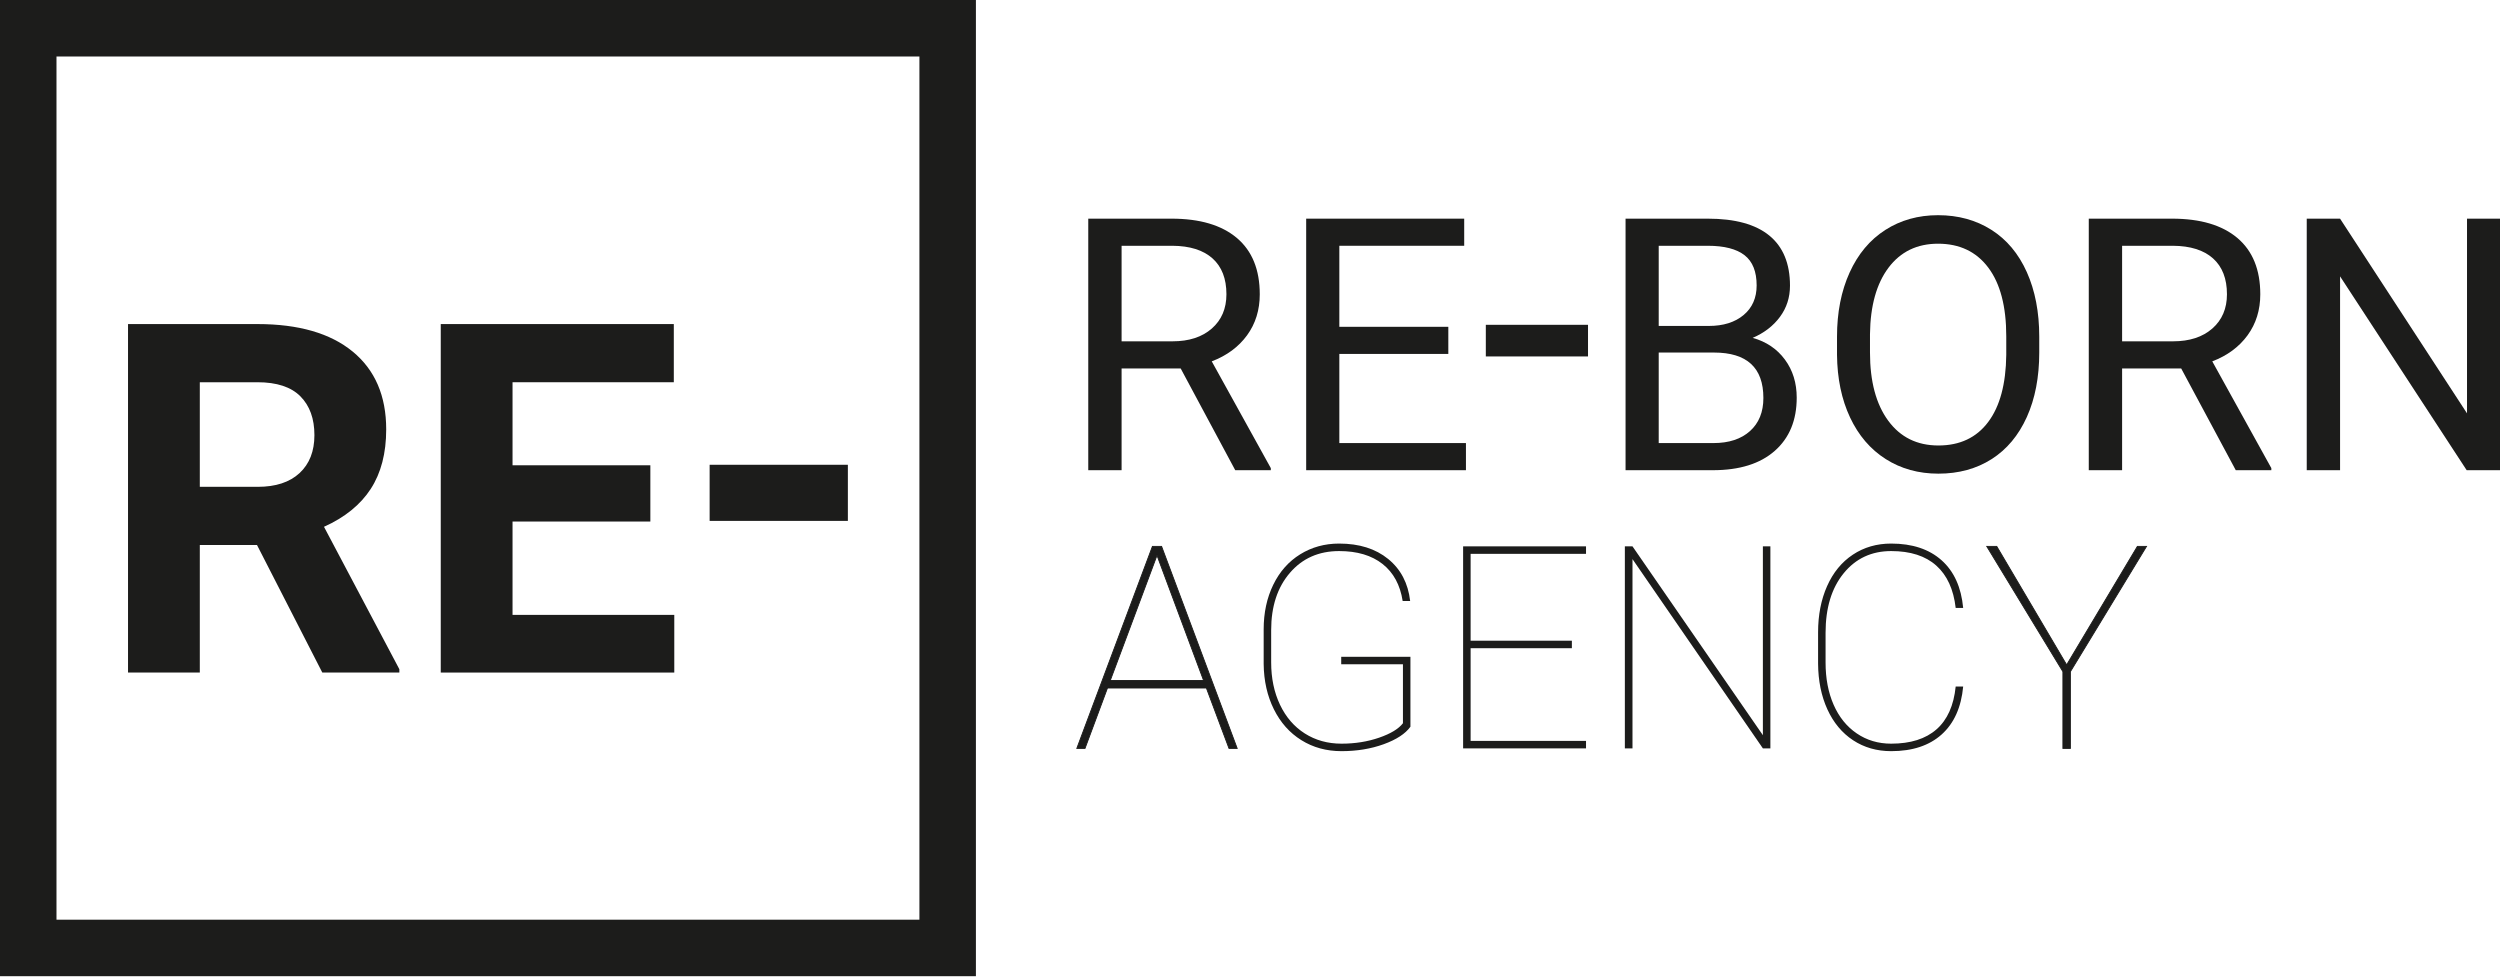
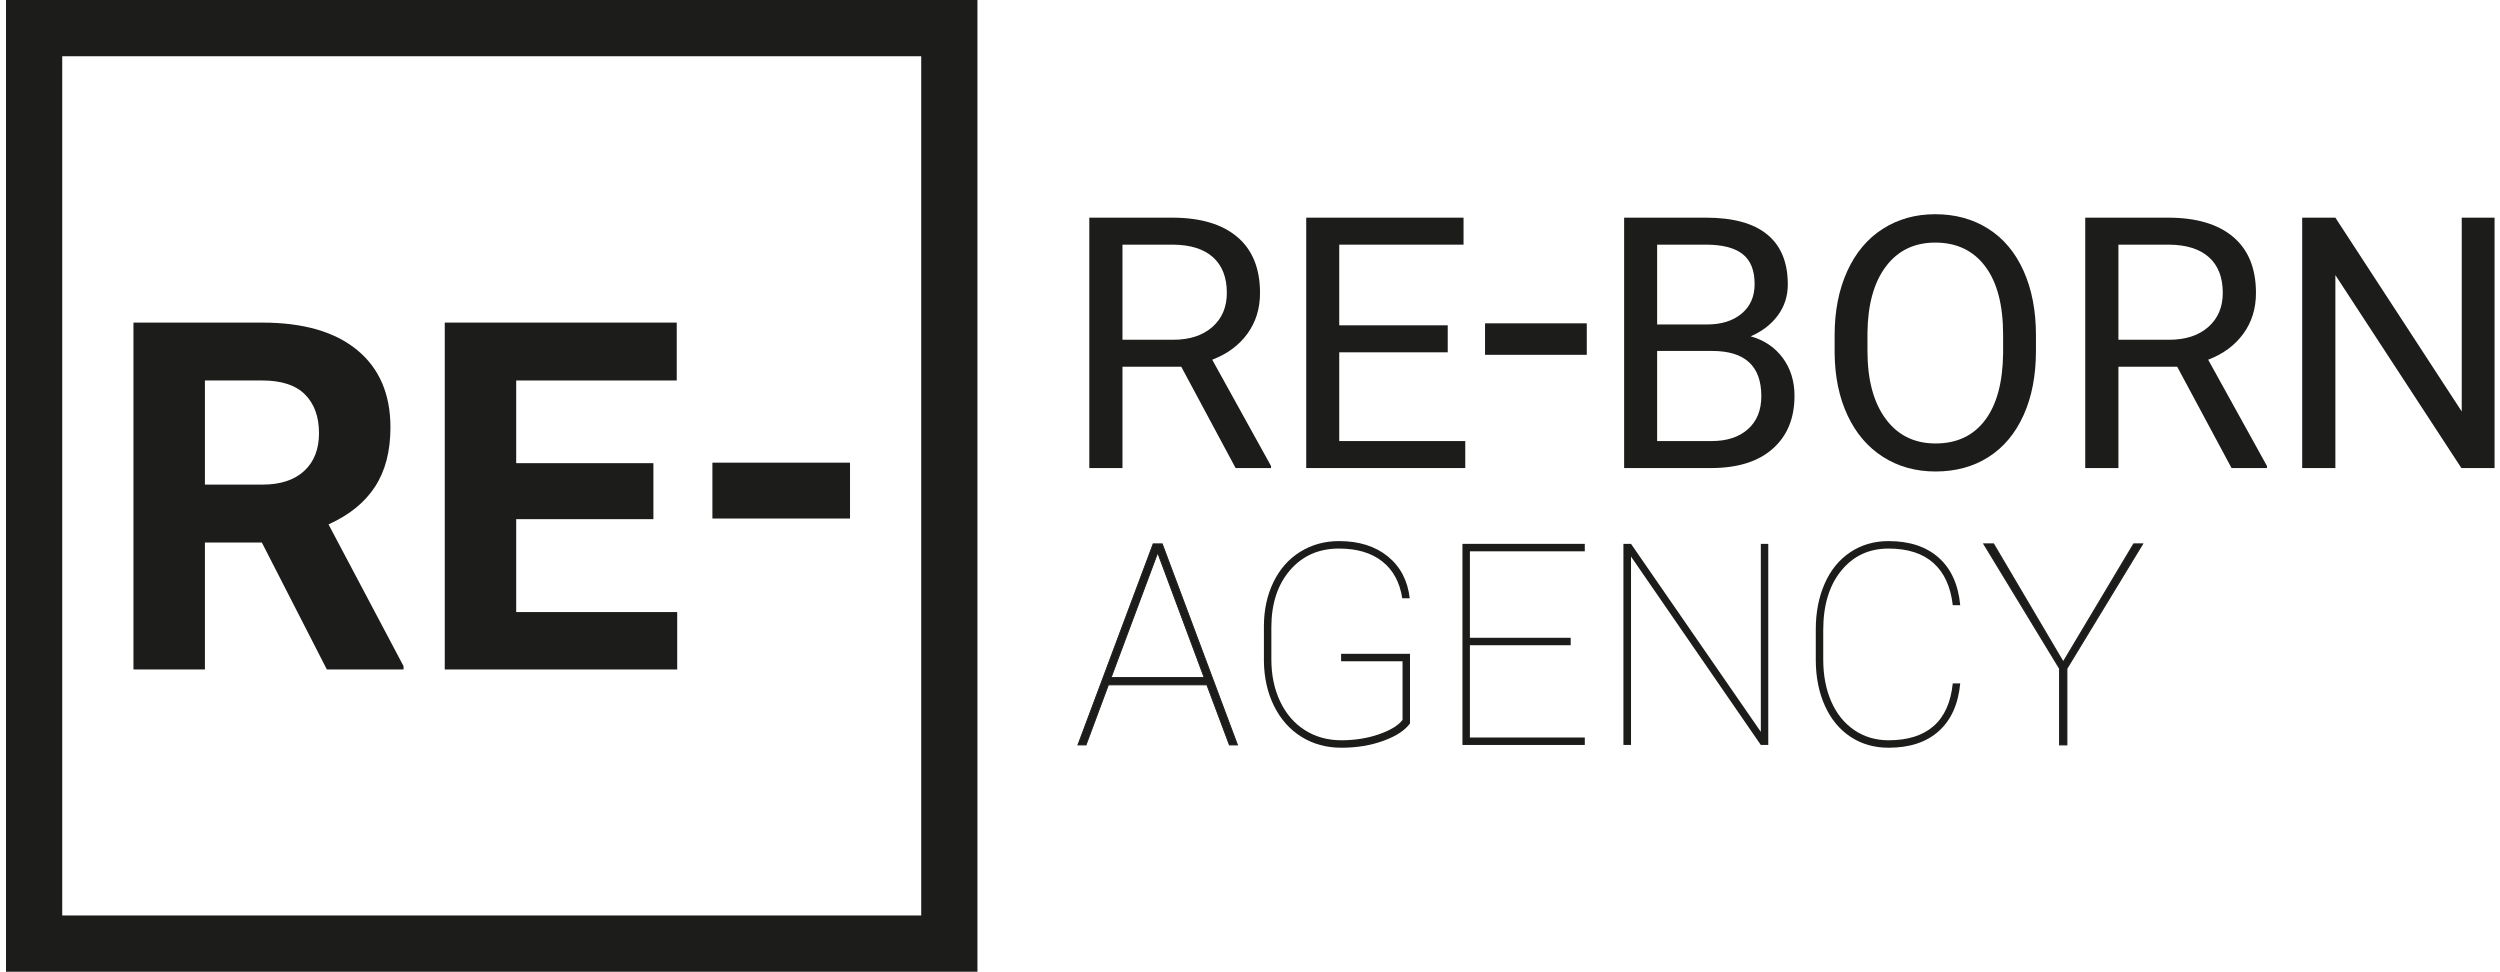
- <svg xmlns="http://www.w3.org/2000/svg" width="210" height="82" viewBox="0 0 210 82" fill="none">
-   <path d="M99.176 30.949H94.214V39.497H91.414V18.367H98.407C100.786 18.367 102.616 18.909 103.898 19.992C105.18 21.076 105.82 22.653 105.82 24.723C105.82 26.039 105.465 27.186 104.754 28.163C104.043 29.14 103.054 29.87 101.787 30.354L106.749 39.323V39.497H103.76L99.176 30.949ZM94.214 28.671H98.494C99.877 28.671 100.977 28.312 101.795 27.595C102.612 26.878 103.02 25.918 103.02 24.716C103.02 23.408 102.631 22.405 101.853 21.707C101.074 21.009 99.95 20.655 98.48 20.645H94.214V28.671Z" fill="#1C1C1B" />
-   <path d="M121.659 29.73H112.504V37.218H123.139V39.497H109.719V18.367H122.993V20.645H112.504V27.452H121.659V29.73Z" fill="#1C1C1B" />
-   <path d="M133.393 29.941H124.809V27.284H133.393V29.941Z" fill="#1C1C1B" />
-   <path d="M136.547 39.497V18.367H143.453C145.745 18.367 147.468 18.841 148.625 19.789C149.78 20.737 150.359 22.14 150.359 23.998C150.359 24.985 150.078 25.858 149.517 26.617C148.956 27.377 148.191 27.965 147.224 28.381C148.366 28.7 149.268 29.307 149.93 30.202C150.592 31.097 150.924 32.163 150.924 33.402C150.924 35.298 150.31 36.788 149.082 37.871C147.853 38.955 146.117 39.497 143.873 39.497H136.547ZM139.332 27.379H143.539C144.758 27.379 145.732 27.074 146.463 26.463C147.193 25.852 147.558 25.023 147.558 23.976C147.558 22.812 147.22 21.966 146.543 21.438C145.865 20.91 144.835 20.645 143.453 20.645H139.332V27.379ZM139.332 29.614V37.218H143.931C145.227 37.218 146.25 36.882 147 36.21C147.749 35.537 148.124 34.611 148.124 33.431C148.124 30.886 146.741 29.614 143.975 29.614H139.332Z" fill="#1C1C1B" />
-   <path d="M171.297 29.614C171.297 31.684 170.949 33.491 170.253 35.034C169.556 36.577 168.57 37.755 167.293 38.568C166.017 39.38 164.527 39.787 162.825 39.787C161.161 39.787 159.686 39.378 158.4 38.561C157.113 37.743 156.115 36.577 155.404 35.063C154.693 33.549 154.328 31.795 154.309 29.802V28.279C154.309 26.247 154.661 24.452 155.367 22.895C156.074 21.337 157.072 20.145 158.363 19.317C159.655 18.49 161.132 18.076 162.796 18.076C164.488 18.076 165.98 18.485 167.271 19.303C168.563 20.12 169.556 21.305 170.253 22.858C170.949 24.411 171.297 26.218 171.297 28.279V29.614ZM168.526 28.25C168.526 25.744 168.023 23.821 167.017 22.481C166.012 21.141 164.604 20.471 162.796 20.471C161.035 20.471 159.65 21.141 158.639 22.481C157.629 23.821 157.109 25.681 157.079 28.061V29.614C157.079 32.042 157.59 33.951 158.61 35.339C159.63 36.727 161.035 37.421 162.825 37.421C164.624 37.421 166.017 36.766 167.003 35.455C167.99 34.144 168.497 32.265 168.526 29.817V28.25Z" fill="#1C1C1B" />
-   <path d="M183.219 30.949H178.257V39.497H175.457V18.367H182.45C184.829 18.367 186.659 18.909 187.941 19.992C189.223 21.076 189.864 22.653 189.864 24.723C189.864 26.039 189.508 27.186 188.797 28.163C188.086 29.14 187.097 29.87 185.831 30.354L190.792 39.323V39.497H187.804L183.219 30.949ZM178.257 28.671H182.537C183.92 28.671 185.02 28.312 185.837 27.595C186.655 26.878 187.064 25.918 187.064 24.716C187.064 23.408 186.674 22.405 185.895 21.707C185.117 21.009 183.992 20.655 182.523 20.645H178.257V28.671Z" fill="#1C1C1B" />
-   <path d="M210 39.497H207.2L196.566 23.214V39.497H193.766V18.367H196.566L207.229 34.722V18.367H210V39.497Z" fill="#1C1C1B" />
-   <path d="M101.336 57.794H93.028L91.141 62.864H90.453L96.804 45.894H97.573L103.923 62.864H103.235L101.336 57.794ZM93.261 57.165H101.103L97.188 46.651L93.261 57.165Z" fill="#1C1C1B" stroke="#1C1C1B" stroke-width="0.076" stroke-miterlimit="22.926" />
-   <path d="M118.476 61.046C118.049 61.636 117.299 62.126 116.228 62.515C115.156 62.903 113.975 63.097 112.685 63.097C111.427 63.097 110.304 62.791 109.318 62.176C108.331 61.563 107.56 60.697 107.005 59.577C106.449 58.458 106.164 57.192 106.148 55.778V52.864C106.148 51.473 106.416 50.225 106.952 49.122C107.489 48.019 108.242 47.166 109.213 46.564C110.184 45.962 111.275 45.66 112.487 45.66C114.173 45.66 115.546 46.092 116.606 46.954C117.667 47.817 118.282 48.994 118.453 50.486H117.824C117.614 49.134 117.051 48.097 116.135 47.374C115.218 46.651 114.002 46.29 112.487 46.29C110.778 46.29 109.399 46.9 108.351 48.12C107.302 49.34 106.778 50.944 106.778 52.934V55.638C106.778 56.966 107.024 58.151 107.517 59.192C108.011 60.234 108.706 61.04 109.603 61.611C110.5 62.182 111.528 62.468 112.685 62.468C113.819 62.468 114.872 62.301 115.843 61.966C116.814 61.631 117.482 61.226 117.847 60.752V55.801H112.662V55.171H118.476V61.046Z" fill="#1C1C1B" />
-   <path d="M132.037 54.449H123.532V62.235H133.226V62.864H122.902V45.894H133.226V46.523H123.532V53.819H132.037V54.449Z" fill="#1C1C1B" />
-   <path d="M148.712 62.864H148.082L137.129 46.966V62.864H136.488V45.894H137.129L148.082 61.757V45.894H148.712V62.864Z" fill="#1C1C1B" />
-   <path d="M164.907 57.666C164.744 59.414 164.142 60.757 163.101 61.693C162.06 62.629 160.646 63.097 158.859 63.097C157.655 63.097 156.589 62.792 155.661 62.182C154.733 61.572 154.012 60.706 153.499 59.583C152.987 58.46 152.727 57.176 152.719 55.731V53.108C152.719 51.663 152.971 50.371 153.476 49.233C153.981 48.095 154.701 47.215 155.638 46.593C156.574 45.971 157.648 45.66 158.859 45.66C160.631 45.66 162.041 46.127 163.089 47.059C164.138 47.991 164.744 49.328 164.907 51.069H164.278C164.099 49.507 163.555 48.32 162.646 47.508C161.738 46.696 160.475 46.29 158.859 46.29C157.213 46.29 155.882 46.911 154.869 48.154C153.855 49.398 153.348 51.065 153.348 53.155V55.649C153.348 56.986 153.573 58.169 154.024 59.199C154.474 60.228 155.121 61.031 155.964 61.605C156.807 62.181 157.772 62.468 158.859 62.468C160.483 62.468 161.751 62.068 162.664 61.267C163.577 60.467 164.115 59.267 164.278 57.666H164.907Z" fill="#1C1C1B" />
-   <path d="M173.598 55.847L179.541 45.894H180.31L173.913 56.418V62.864H173.284V56.418L166.887 45.894H167.726L173.598 55.847Z" fill="#1C1C1B" stroke="#1C1C1B" stroke-width="0.076" stroke-miterlimit="22.926" />
-   <path d="M81.976 82H0V0H81.976V82ZM4.745 77.254H77.231V4.746H4.745V77.254Z" fill="#1C1C1B" />
-   <path d="M21.587 45.779H16.784V56.495H10.754V27.222H21.627C25.084 27.222 27.751 27.993 29.627 29.534C31.503 31.076 32.441 33.254 32.441 36.069C32.441 38.066 32.009 39.731 31.144 41.065C30.28 42.398 28.97 43.46 27.215 44.251L33.546 56.214V56.495H27.074L21.587 45.779ZM16.784 40.894H21.648C23.162 40.894 24.334 40.508 25.165 39.738C25.995 38.967 26.411 37.905 26.411 36.551C26.411 35.17 26.019 34.085 25.235 33.294C24.451 32.503 23.248 32.108 21.627 32.108H16.784V40.894Z" fill="#1C1C1B" />
-   <path d="M54.63 43.809H43.053V51.65H56.64V56.495H37.023V27.222H56.6V32.108H43.053V39.084H54.63V43.809Z" fill="#1C1C1B" />
-   <path d="M71.221 43.755H59.609V39.041H71.221V43.755Z" fill="#1C1C1B" />
+ <svg xmlns="http://www.w3.org/2000/svg" width="283" height="110" viewBox="0 0 283 110" fill="none">
+   <path d="M133.721 41.518H127.065V52.984H123.309V24.639H132.689C135.881 24.639 138.336 25.366 140.056 26.82C141.775 28.273 142.634 30.389 142.634 33.166C142.634 34.931 142.158 36.469 141.204 37.78C140.25 39.091 138.924 40.071 137.224 40.719L143.88 52.751V52.984H139.871L133.721 41.518ZM127.065 38.461H132.806C134.662 38.461 136.137 37.98 137.234 37.018C138.33 36.056 138.878 34.769 138.878 33.156C138.878 31.401 138.356 30.056 137.312 29.119C136.267 28.183 134.759 27.709 132.787 27.695H127.065V38.461Z" fill="#1C1C1B" />
+   <path d="M163.882 39.882H151.602V49.928H165.868V52.984H147.865V24.639H165.673V27.695H151.602V36.826H163.882V39.882Z" fill="#1C1C1B" />
+   <path d="M179.623 40.165H168.107V36.601H179.623V40.165Z" fill="#1C1C1B" />
+   <path d="M183.852 52.984V24.639H193.116C196.19 24.639 198.503 25.275 200.053 26.547C201.604 27.819 202.379 29.701 202.379 32.193C202.379 33.516 202.003 34.688 201.25 35.706C200.498 36.726 199.472 37.514 198.175 38.072C199.706 38.5 200.916 39.315 201.805 40.515C202.693 41.716 203.138 43.146 203.138 44.808C203.138 47.352 202.314 49.35 200.666 50.803C199.019 52.257 196.689 52.984 193.68 52.984H183.852ZM187.588 36.729H193.232C194.867 36.729 196.174 36.319 197.154 35.5C198.133 34.68 198.623 33.568 198.623 32.163C198.623 30.602 198.169 29.468 197.261 28.759C196.352 28.05 194.97 27.695 193.116 27.695H187.588V36.729ZM187.588 39.727V49.928H193.758C195.496 49.928 196.868 49.477 197.874 48.575C198.879 47.673 199.382 46.43 199.382 44.847C199.382 41.433 197.526 39.727 193.816 39.727H187.588Z" fill="#1C1C1B" />
+   <path d="M230.47 39.726C230.47 42.503 230.002 44.927 229.068 46.997C228.134 49.067 226.811 50.647 225.098 51.737C223.386 52.828 221.387 53.373 219.104 53.373C216.872 53.373 214.893 52.825 213.168 51.728C211.442 50.631 210.103 49.067 209.149 47.036C208.195 45.005 207.705 42.653 207.68 39.979V37.935C207.68 35.209 208.153 32.802 209.1 30.712C210.047 28.623 211.387 27.023 213.119 25.913C214.851 24.804 216.833 24.249 219.065 24.249C221.335 24.249 223.337 24.797 225.069 25.894C226.801 26.991 228.134 28.581 229.068 30.664C230.002 32.747 230.47 35.17 230.47 37.935V39.726ZM226.752 37.896C226.752 34.535 226.078 31.955 224.728 30.158C223.379 28.36 221.491 27.461 219.065 27.461C216.703 27.461 214.845 28.36 213.489 30.158C212.133 31.955 211.436 34.45 211.397 37.643V39.726C211.397 42.984 212.081 45.544 213.45 47.406C214.818 49.268 216.703 50.2 219.104 50.2C221.517 50.2 223.386 49.32 224.709 47.562C226.032 45.803 226.713 43.282 226.752 39.998V37.896Z" fill="#1C1C1B" />
+   <path d="M246.461 41.518H239.805V52.984H236.049V24.639H245.43C248.621 24.639 251.077 25.366 252.796 26.82C254.515 28.273 255.375 30.389 255.375 33.166C255.375 34.931 254.898 36.469 253.944 37.78C252.99 39.091 251.664 40.071 249.965 40.719L256.62 52.751V52.984H252.611L246.461 41.518ZM239.805 38.461H245.546C247.402 38.461 248.877 37.98 249.974 37.018C251.07 36.056 251.618 34.769 251.618 33.156C251.618 31.401 251.096 30.056 250.052 29.119C249.007 28.183 247.499 27.709 245.527 27.695H239.805V38.461Z" fill="#1C1C1B" />
+   <path d="M282.385 52.984H278.629L264.364 31.141V52.984H260.607V24.639H264.364L278.668 46.579V24.639H282.385V52.984Z" fill="#1C1C1B" />
+   <path d="M136.617 77.529H125.472L122.94 84.33H122.018L130.537 61.565H131.568L140.087 84.33H139.165L136.617 77.529ZM125.785 76.685H136.304L131.052 62.581L125.785 76.685Z" fill="#1C1C1B" stroke="#1C1C1B" stroke-width="0.1" stroke-miterlimit="22.926" />
+   <path d="M159.612 81.892C159.039 82.684 158.033 83.34 156.595 83.862C155.157 84.383 153.573 84.643 151.843 84.643C150.155 84.643 148.649 84.232 147.326 83.408C146.002 82.585 144.968 81.423 144.223 79.921C143.478 78.42 143.095 76.722 143.074 74.824V70.915C143.074 69.049 143.434 67.376 144.153 65.896C144.872 64.416 145.882 63.272 147.185 62.464C148.488 61.657 149.952 61.252 151.578 61.252C153.839 61.252 155.681 61.831 157.103 62.988C158.525 64.145 159.351 65.724 159.581 67.725H158.737C158.455 65.912 157.7 64.52 156.47 63.551C155.24 62.581 153.609 62.097 151.578 62.097C149.285 62.097 147.435 62.915 146.029 64.552C144.622 66.188 143.918 68.34 143.918 71.009V74.636C143.918 76.419 144.249 78.009 144.911 79.405C145.572 80.802 146.505 81.884 147.709 82.65C148.912 83.416 150.29 83.799 151.843 83.799C153.364 83.799 154.777 83.575 156.079 83.126C157.382 82.676 158.278 82.133 158.768 81.497V74.855H151.812V74.011H159.612V81.892Z" fill="#1C1C1B" />
+   <path d="M177.803 73.041H166.393V83.486H179.398V84.33H165.549V61.565H179.398V62.409H166.393V72.197H177.803V73.041Z" fill="#1C1C1B" />
+   <path d="M200.169 84.33H199.325L184.631 63.003V84.33H183.771V61.565H184.631L199.325 82.845V61.565H200.169V84.33Z" fill="#1C1C1B" />
+   <path d="M221.897 77.357C221.678 79.702 220.87 81.504 219.474 82.76C218.078 84.016 216.181 84.643 213.784 84.643C212.169 84.643 210.739 84.234 209.494 83.416C208.249 82.598 207.282 81.436 206.594 79.929C205.907 78.423 205.557 76.701 205.547 74.762V71.243C205.547 69.305 205.886 67.572 206.563 66.045C207.24 64.518 208.206 63.337 209.463 62.504C210.718 61.67 212.159 61.252 213.784 61.252C216.161 61.252 218.052 61.878 219.459 63.129C220.865 64.379 221.678 66.172 221.897 68.507H221.053C220.813 66.412 220.084 64.82 218.864 63.731C217.646 62.642 215.952 62.097 213.784 62.097C211.575 62.097 209.791 62.931 208.431 64.598C207.071 66.266 206.391 68.502 206.391 71.306V74.652C206.391 76.445 206.693 78.032 207.298 79.413C207.902 80.795 208.77 81.871 209.9 82.642C211.031 83.414 212.326 83.799 213.784 83.799C215.962 83.799 217.664 83.263 218.888 82.189C220.113 81.115 220.834 79.505 221.053 77.357H221.897Z" fill="#1C1C1B" />
+   <path d="M233.556 74.918L241.528 61.565H242.56L233.978 75.684V84.33H233.134V75.684L224.553 61.565H225.678L233.556 74.918Z" fill="#1C1C1B" stroke="#1C1C1B" stroke-width="0.1" stroke-miterlimit="22.926" />
+   <path d="M110.647 110H0.68V0H110.647V110ZM7.044 103.633H104.282V6.367H7.044V103.633Z" fill="#1C1C1B" />
+   <path d="M29.64 61.411H23.196V75.786H15.107V36.518H29.694C34.331 36.518 37.908 37.551 40.425 39.619C42.941 41.687 44.199 44.608 44.199 48.384C44.199 51.063 43.62 53.297 42.46 55.086C41.301 56.876 39.544 58.3 37.189 59.361L45.682 75.408V75.786H37.001L29.64 61.411ZM23.196 54.857H29.721C31.752 54.857 33.324 54.34 34.439 53.306C35.553 52.273 36.111 50.848 36.111 49.032C36.111 47.18 35.585 45.724 34.534 44.662C33.482 43.602 31.868 43.071 29.694 43.071H23.196V54.857Z" fill="#1C1C1B" />
+   <path d="M73.965 58.768H58.434V69.286H76.66V75.786H50.346V36.518H76.607V43.071H58.434V52.43H73.965V58.768Z" fill="#1C1C1B" />
+   <path d="M96.222 58.697H80.644V52.373H96.222V58.697Z" fill="#1C1C1B" />
</svg>
